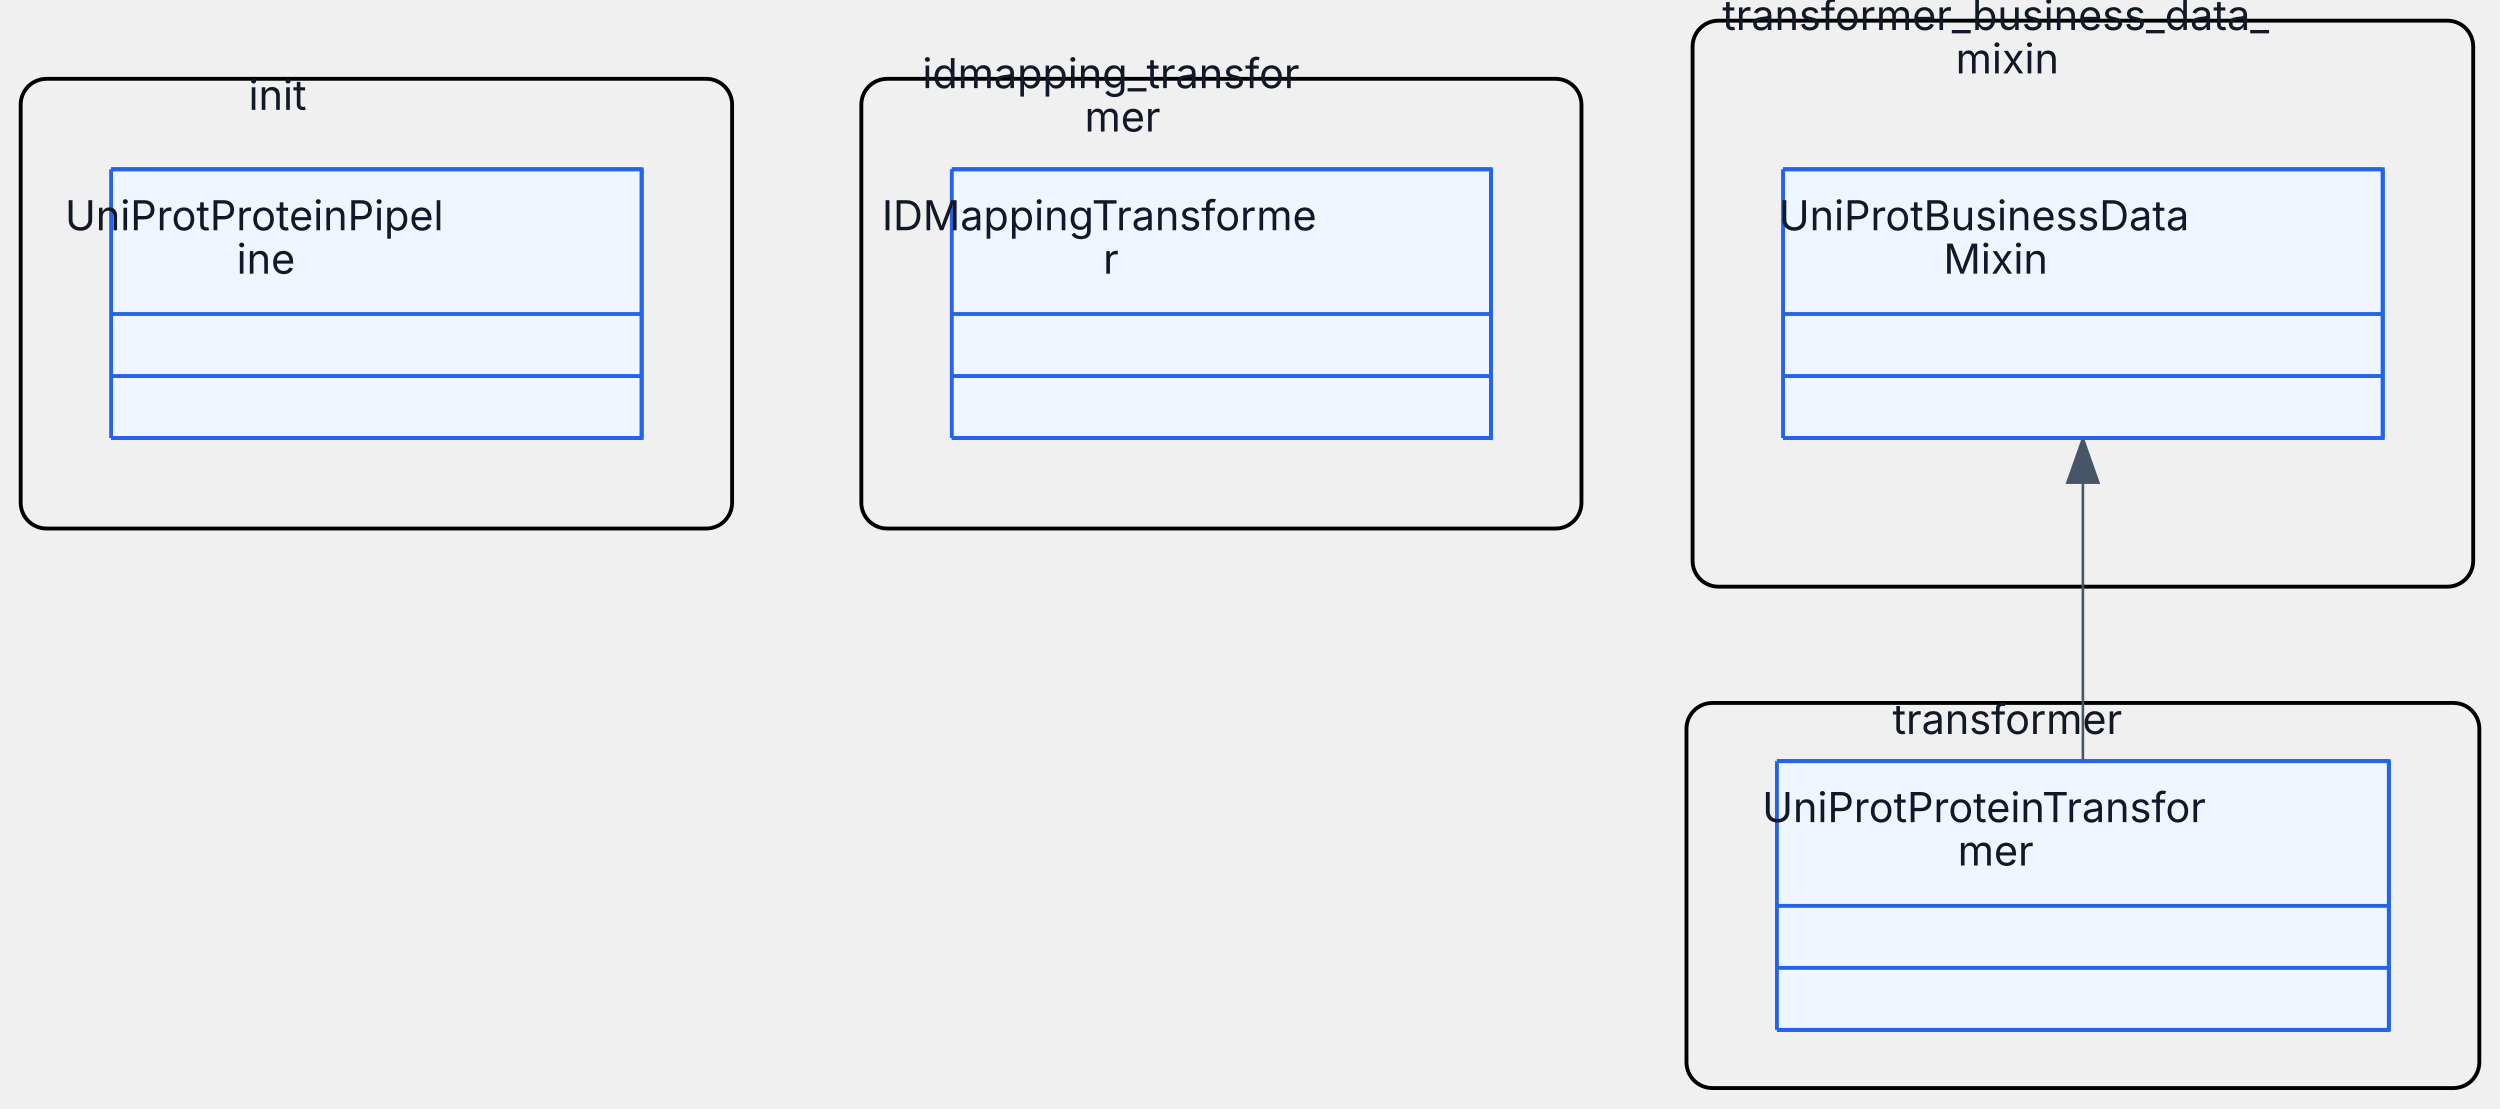
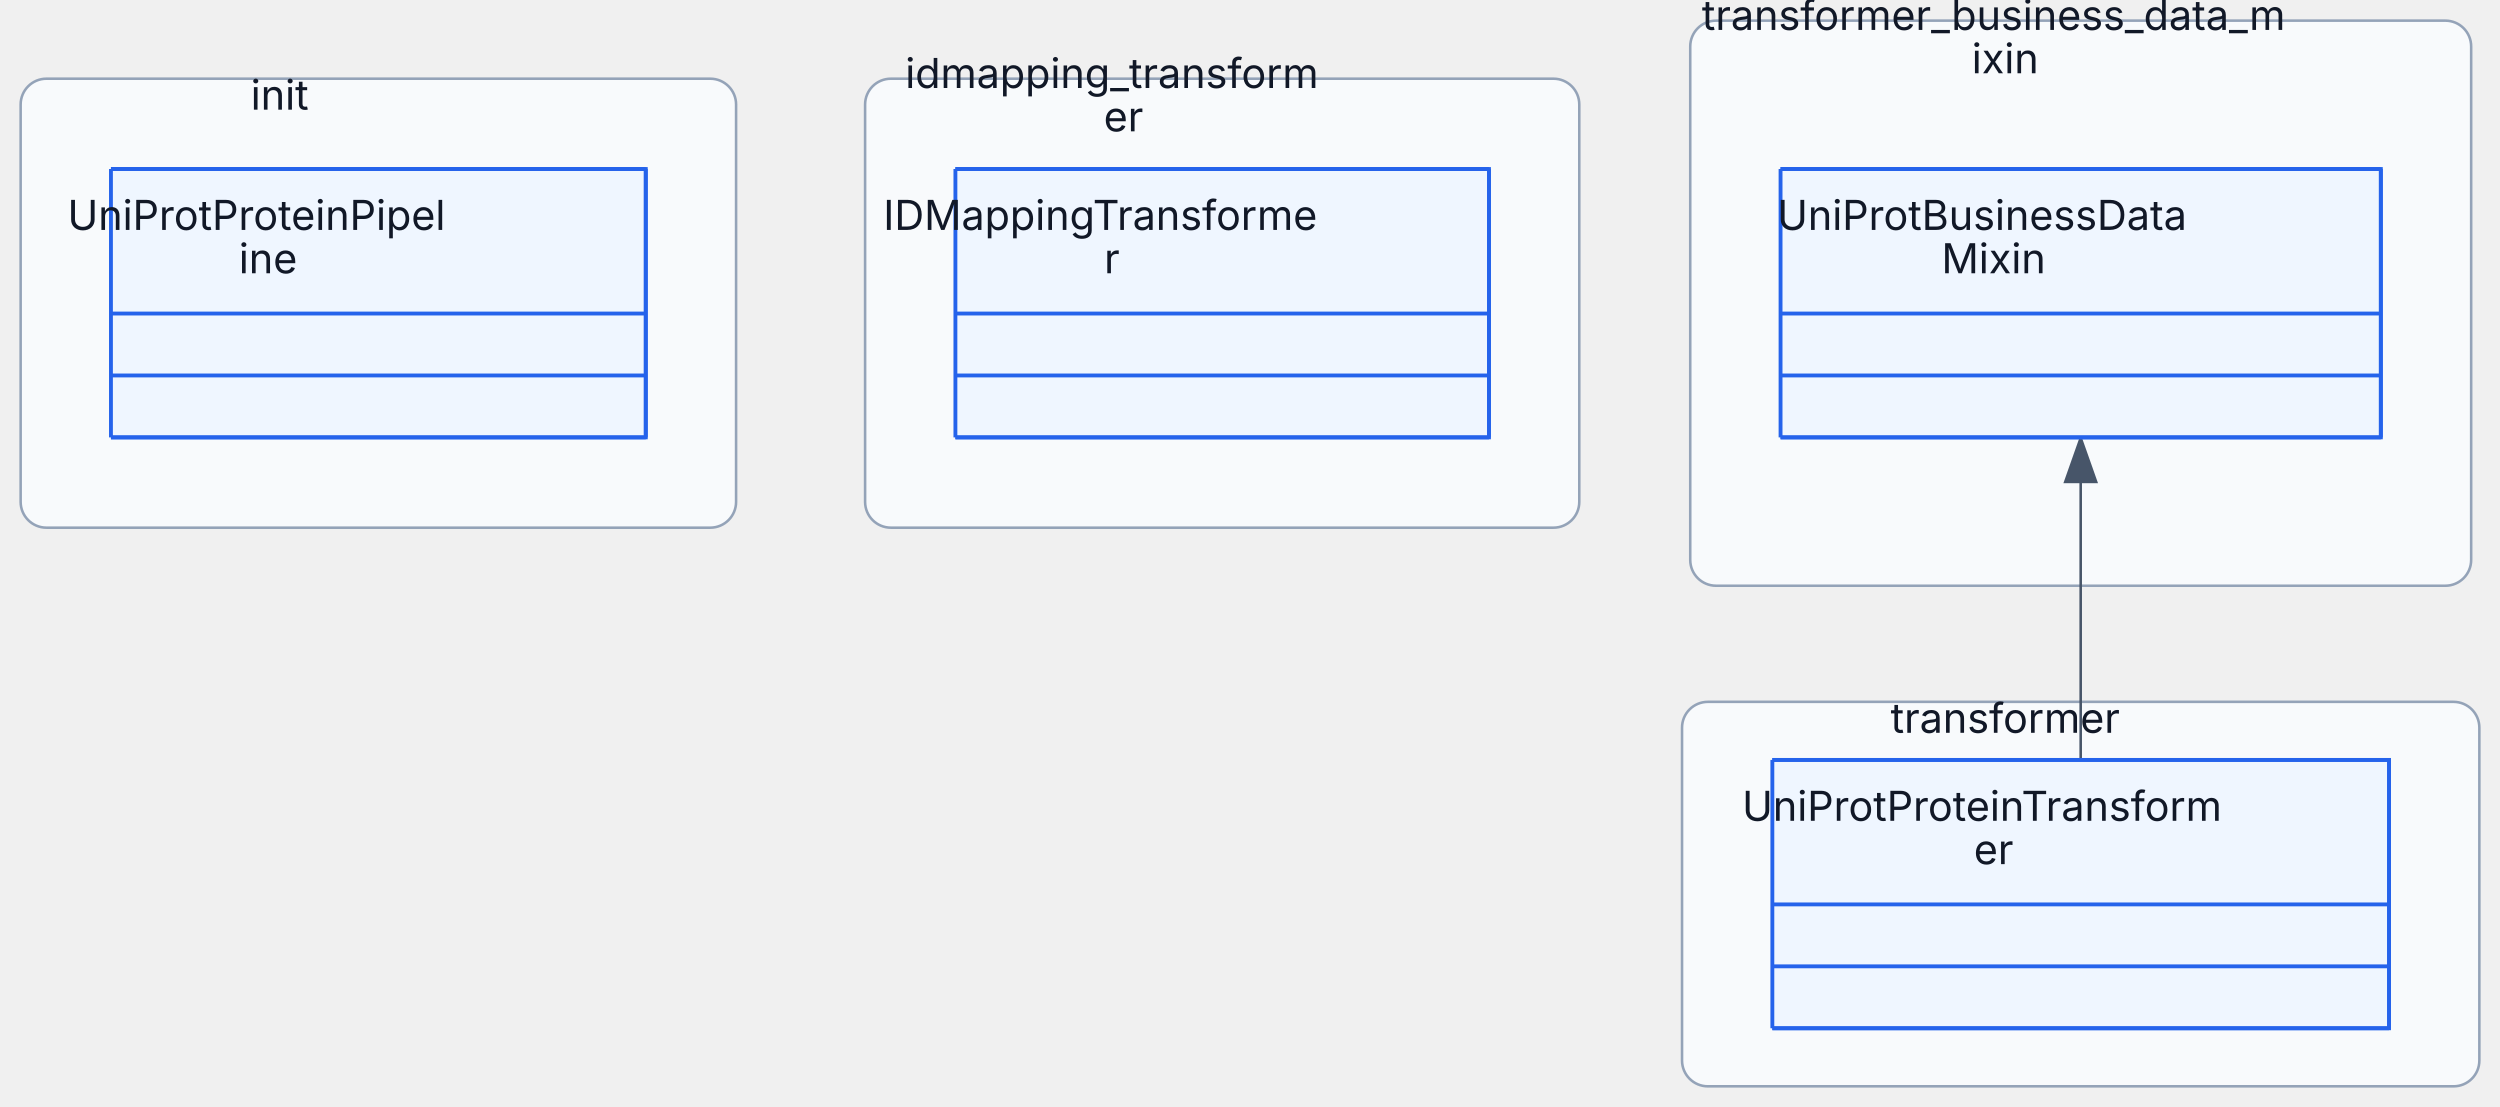
- <svg xmlns="http://www.w3.org/2000/svg" id="my-svg" width="100%" class="classDiagram" style="max-width: 967.336px; background-color: white;" viewBox="-8 0 967.336 429" role="graphics-document document" aria-roledescription="class">
-   <style>#my-svg{font-family:Inter,-apple-system,BlinkMacSystemFont,'Segoe UI',Roboto,Oxygen,Ubuntu,sans-serif;font-size:16px;fill:#212121;}@keyframes edge-animation-frame{from{stroke-dashoffset:0;}}@keyframes dash{to{stroke-dashoffset:0;}}#my-svg .edge-animation-slow{stroke-dasharray:9,5!important;stroke-dashoffset:900;animation:dash 50s linear infinite;stroke-linecap:round;}#my-svg .edge-animation-fast{stroke-dasharray:9,5!important;stroke-dashoffset:900;animation:dash 20s linear infinite;stroke-linecap:round;}#my-svg .error-icon{fill:#f0fdf4;}#my-svg .error-text{fill:#212121;stroke:#212121;}#my-svg .edge-thickness-normal{stroke-width:1px;}#my-svg .edge-thickness-thick{stroke-width:3.5px;}#my-svg .edge-pattern-solid{stroke-dasharray:0;}#my-svg .edge-thickness-invisible{stroke-width:0;fill:none;}#my-svg .edge-pattern-dashed{stroke-dasharray:3;}#my-svg .edge-pattern-dotted{stroke-dasharray:2;}#my-svg .marker{fill:#475569;stroke:#475569;}#my-svg .marker.cross{stroke:#475569;}#my-svg svg{font-family:Inter,-apple-system,BlinkMacSystemFont,'Segoe UI',Roboto,Oxygen,Ubuntu,sans-serif;font-size:16px;}#my-svg p{margin:0;}#my-svg g.classGroup text{fill:#2563eb;stroke:none;font-family:Inter,-apple-system,BlinkMacSystemFont,'Segoe UI',Roboto,Oxygen,Ubuntu,sans-serif;font-size:10px;}#my-svg g.classGroup text .title{font-weight:bolder;}#my-svg .nodeLabel,#my-svg .edgeLabel{color:#212121;}#my-svg .edgeLabel .label rect{fill:#eff6ff;}#my-svg .label text{fill:#212121;}#my-svg .labelBkg{background:#eff6ff;}#my-svg .edgeLabel .label span{background:#eff6ff;}#my-svg .classTitle{font-weight:bolder;}#my-svg .node rect,#my-svg .node circle,#my-svg .node ellipse,#my-svg .node polygon,#my-svg .node path{fill:#eff6ff;stroke:#2563eb;stroke-width:1px;}#my-svg .divider{stroke:#2563eb;stroke-width:1;}#my-svg g.clickable{cursor:pointer;}#my-svg g.classGroup rect{fill:#eff6ff;stroke:#2563eb;}#my-svg g.classGroup line{stroke:#2563eb;stroke-width:1;}#my-svg .classLabel .box{stroke:none;stroke-width:0;fill:#eff6ff;opacity:0.5;}#my-svg .classLabel .label{fill:#2563eb;font-size:10px;}#my-svg .relation{stroke:#475569;stroke-width:1;fill:none;}#my-svg .dashed-line{stroke-dasharray:3;}#my-svg .dotted-line{stroke-dasharray:1 2;}#my-svg #compositionStart,#my-svg .composition{fill:#475569!important;stroke:#475569!important;stroke-width:1;}#my-svg #compositionEnd,#my-svg .composition{fill:#475569!important;stroke:#475569!important;stroke-width:1;}#my-svg #dependencyStart,#my-svg .dependency{fill:#475569!important;stroke:#475569!important;stroke-width:1;}#my-svg #dependencyStart,#my-svg .dependency{fill:#475569!important;stroke:#475569!important;stroke-width:1;}#my-svg #extensionStart,#my-svg .extension{fill:transparent!important;stroke:#475569!important;stroke-width:1;}#my-svg #extensionEnd,#my-svg .extension{fill:transparent!important;stroke:#475569!important;stroke-width:1;}#my-svg #aggregationStart,#my-svg .aggregation{fill:transparent!important;stroke:#475569!important;stroke-width:1;}#my-svg #aggregationEnd,#my-svg .aggregation{fill:transparent!important;stroke:#475569!important;stroke-width:1;}#my-svg #lollipopStart,#my-svg .lollipop{fill:#eff6ff!important;stroke:#475569!important;stroke-width:1;}#my-svg #lollipopEnd,#my-svg .lollipop{fill:#eff6ff!important;stroke:#475569!important;stroke-width:1;}#my-svg .edgeTerminals{font-size:11px;line-height:initial;}#my-svg .classTitleText{text-anchor:middle;font-size:18px;fill:#212121;}#my-svg .label-icon{display:inline-block;height:1em;overflow:visible;vertical-align:-0.125em;}#my-svg .node .label-icon path{fill:currentColor;stroke:revert;stroke-width:revert;}#my-svg :root{--mermaid-font-family:"trebuchet ms",verdana,arial,sans-serif;}/* bioetl-inject */#my-svg .edgeLabel rect{opacity:1!important;fill:#ffffff!important}#my-svg .labelBkg{background-color:#ffffff!important;opacity:1!important}#my-svg .edgeLabel .labelBkg{background-color:#ffffff!important;opacity:1!important}#my-svg .edgeLabel{font-size:12px;line-height:1.1;padding:1px 3px}#my-svg .edgeLabel span{color:#111827!important;fill:#111827!important;opacity:1!important;line-height:1.1;margin:0;padding:0}#my-svg .edgeLabel p{color:#111827!important;fill:#111827!important;opacity:1!important;line-height:1.1;margin:0;padding:0}#my-svg text.fo-fallback{color:#111827!important;fill:#111827!important;opacity:1!important}</style>
+ <svg xmlns="http://www.w3.org/2000/svg" id="my-svg" width="100%" class="classDiagram" style="max-width: 968.867px; background-color: white;" viewBox="-8 0 968.867 429" role="graphics-document document" aria-roledescription="class">
+   <style>#my-svg{font-family:Inter,-apple-system,BlinkMacSystemFont,'Segoe UI',Roboto,Oxygen,Ubuntu,sans-serif;font-size:16px;fill:#212121;}@keyframes edge-animation-frame{from{stroke-dashoffset:0;}}@keyframes dash{to{stroke-dashoffset:0;}}#my-svg .edge-animation-slow{stroke-dasharray:9,5!important;stroke-dashoffset:900;animation:dash 50s linear infinite;stroke-linecap:round;}#my-svg .edge-animation-fast{stroke-dasharray:9,5!important;stroke-dashoffset:900;animation:dash 20s linear infinite;stroke-linecap:round;}#my-svg .error-icon{fill:#f0fdf4;}#my-svg .error-text{fill:#212121;stroke:#212121;}#my-svg .edge-thickness-normal{stroke-width:1px;}#my-svg .edge-thickness-thick{stroke-width:3.5px;}#my-svg .edge-pattern-solid{stroke-dasharray:0;}#my-svg .edge-thickness-invisible{stroke-width:0;fill:none;}#my-svg .edge-pattern-dashed{stroke-dasharray:3;}#my-svg .edge-pattern-dotted{stroke-dasharray:2;}#my-svg .marker{fill:#475569;stroke:#475569;}#my-svg .marker.cross{stroke:#475569;}#my-svg svg{font-family:Inter,-apple-system,BlinkMacSystemFont,'Segoe UI',Roboto,Oxygen,Ubuntu,sans-serif;font-size:16px;}#my-svg p{margin:0;}#my-svg g.classGroup text{fill:#2563eb;stroke:none;font-family:Inter,-apple-system,BlinkMacSystemFont,'Segoe UI',Roboto,Oxygen,Ubuntu,sans-serif;font-size:10px;}#my-svg g.classGroup text .title{font-weight:bolder;}#my-svg .cluster-label text{fill:#1e40af;}#my-svg .cluster-label span{color:#1e40af;}#my-svg .cluster-label span p{background-color:transparent;}#my-svg .cluster rect{fill:#f8fafc;stroke:#94a3b8;stroke-width:1px;}#my-svg .cluster text{fill:#1e40af;}#my-svg .cluster span{color:#1e40af;}#my-svg .nodeLabel,#my-svg .edgeLabel{color:#212121;}#my-svg .noteLabel .nodeLabel,#my-svg .noteLabel .edgeLabel{color:#212121;}#my-svg .edgeLabel .label rect{fill:#eff6ff;}#my-svg .label text{fill:#212121;}#my-svg .labelBkg{background:#eff6ff;}#my-svg .edgeLabel .label span{background:#eff6ff;}#my-svg .classTitle{font-weight:bolder;}#my-svg .node rect,#my-svg .node circle,#my-svg .node ellipse,#my-svg .node polygon,#my-svg .node path{fill:#eff6ff;stroke:#2563eb;stroke-width:1;}#my-svg .divider{stroke:#2563eb;stroke-width:1;}#my-svg g.clickable{cursor:pointer;}#my-svg g.classGroup rect{fill:#eff6ff;stroke:#2563eb;}#my-svg g.classGroup line{stroke:#2563eb;stroke-width:1;}#my-svg .classLabel .box{stroke:none;stroke-width:0;fill:#eff6ff;opacity:0.5;}#my-svg .classLabel .label{fill:#2563eb;font-size:10px;}#my-svg .relation{stroke:#475569;stroke-width:1;fill:none;}#my-svg .dashed-line{stroke-dasharray:3;}#my-svg .dotted-line{stroke-dasharray:1 2;}#my-svg [id$="-compositionStart"],#my-svg .composition{fill:#475569!important;stroke:#475569!important;stroke-width:1;}#my-svg [id$="-compositionEnd"],#my-svg .composition{fill:#475569!important;stroke:#475569!important;stroke-width:1;}#my-svg [id$="-dependencyStart"],#my-svg .dependency{fill:#475569!important;stroke:#475569!important;stroke-width:1;}#my-svg [id$="-dependencyEnd"],#my-svg .dependency{fill:#475569!important;stroke:#475569!important;stroke-width:1;}#my-svg [id$="-extensionStart"],#my-svg .extension{fill:transparent!important;stroke:#475569!important;stroke-width:1;}#my-svg [id$="-extensionEnd"],#my-svg .extension{fill:transparent!important;stroke:#475569!important;stroke-width:1;}#my-svg [id$="-aggregationStart"],#my-svg .aggregation{fill:transparent!important;stroke:#475569!important;stroke-width:1;}#my-svg [id$="-aggregationEnd"],#my-svg .aggregation{fill:transparent!important;stroke:#475569!important;stroke-width:1;}#my-svg [id$="-lollipopStart"],#my-svg .lollipop{fill:#eff6ff!important;stroke:#475569!important;stroke-width:1;}#my-svg [id$="-lollipopEnd"],#my-svg .lollipop{fill:#eff6ff!important;stroke:#475569!important;stroke-width:1;}#my-svg .edgeTerminals{font-size:11px;line-height:initial;}#my-svg .classTitleText{text-anchor:middle;font-size:18px;fill:#212121;}#my-svg .edgeLabel[data-look="neo"]{background-color:#ffffff;text-align:center;}#my-svg .edgeLabel[data-look="neo"] p{background-color:#ffffff;}#my-svg .edgeLabel[data-look="neo"] rect{opacity:0.5;background-color:#ffffff;fill:#ffffff;}#my-svg .label-icon{display:inline-block;height:1em;overflow:visible;vertical-align:-0.125em;}#my-svg .node .label-icon path{fill:currentColor;stroke:revert;stroke-width:revert;}#my-svg .node .neo-node{stroke:#2563eb;}#my-svg [data-look="neo"].node rect,#my-svg [data-look="neo"].cluster rect,#my-svg [data-look="neo"].node polygon{stroke:url(#my-svg-gradient);filter:drop-shadow( 1px 2px 2px rgba(185,185,185,1));}#my-svg [data-look="neo"].node path{stroke:url(#my-svg-gradient);stroke-width:1px;}#my-svg [data-look="neo"].node .outer-path{filter:drop-shadow( 1px 2px 2px rgba(185,185,185,1));}#my-svg [data-look="neo"].node .neo-line path{stroke:#2563eb;filter:none;}#my-svg [data-look="neo"].node circle{stroke:url(#my-svg-gradient);filter:drop-shadow( 1px 2px 2px rgba(185,185,185,1));}#my-svg [data-look="neo"].node circle .state-start{fill:#000000;}#my-svg [data-look="neo"].icon-shape .icon{fill:url(#my-svg-gradient);filter:drop-shadow( 1px 2px 2px rgba(185,185,185,1));}#my-svg [data-look="neo"].icon-shape .icon-neo path{stroke:url(#my-svg-gradient);filter:drop-shadow( 1px 2px 2px rgba(185,185,185,1));}#my-svg :root{--mermaid-font-family:"trebuchet ms",verdana,arial,sans-serif;}/* bioetl-inject */#my-svg .edgeLabel rect{opacity:1!important;fill:#ffffff!important}#my-svg .labelBkg{background-color:#ffffff!important;opacity:1!important}#my-svg .edgeLabel .labelBkg{background-color:#ffffff!important;opacity:1!important}#my-svg .edgeLabel{font-size:12px;line-height:1.1;padding:1px 3px}#my-svg .edgeLabel span{color:#111827!important;fill:#111827!important;opacity:1!important;line-height:1.1;margin:0;padding:0}#my-svg .edgeLabel p{color:#111827!important;fill:#111827!important;opacity:1!important;line-height:1.1;margin:0;padding:0}#my-svg text.fo-fallback{color:#111827!important;fill:#111827!important;opacity:1!important}</style>
  <g>
    <defs>
      <marker id="my-svg_class-aggregationStart" class="marker aggregation class" refX="18" refY="7" markerWidth="190" markerHeight="240" orient="auto">
        <path d="M 18,7 L9,13 L1,7 L9,1 Z" />
      </marker>
    </defs>
    <defs>
      <marker id="my-svg_class-aggregationEnd" class="marker aggregation class" refX="1" refY="7" markerWidth="20" markerHeight="28" orient="auto">
        <path d="M 18,7 L9,13 L1,7 L9,1 Z" />
      </marker>
    </defs>
    <defs>
-       <marker id="my-svg_class-extensionStart" class="marker extension class" refX="18" refY="7" markerWidth="190" markerHeight="240" orient="auto">
+       <marker id="my-svg_class-aggregationStart-margin" class="marker aggregation class" refX="15" refY="7" markerWidth="190" markerHeight="240" orient="auto" markerUnits="userSpaceOnUse">
+         <path d="M 18,7 L9,13 L1,7 L9,1 Z" style="stroke-width: 2;" />
+       </marker>
+     </defs>
+     <defs>
+       <marker id="my-svg_class-aggregationEnd-margin" class="marker aggregation class" refX="1" refY="7" markerWidth="20" markerHeight="28" orient="auto" markerUnits="userSpaceOnUse">
+         <path d="M 18,7 L9,13 L1,7 L9,1 Z" style="stroke-width: 2;" />
+       </marker>
+     </defs>
+     <defs>
+       <marker id="my-svg_class-extensionStart" class="marker extension class" refX="18" refY="7" markerWidth="190" markerHeight="240" orient="auto" markerUnits="userSpaceOnUse">
        <path d="M 1,7 L18,13 V 1 Z" />
      </marker>
    </defs>
    <defs>
      <marker id="my-svg_class-extensionEnd" class="marker extension class" refX="1" refY="7" markerWidth="20" markerHeight="28" orient="auto">
        <path d="M 1,1 V 13 L18,7 Z" />
      </marker>
    </defs>
+     <marker id="my-svg_class-extensionStart-margin" class="marker extension class" refX="18" refY="7" markerWidth="20" markerHeight="28" orient="auto" markerUnits="userSpaceOnUse" viewBox="0 0 20 14">
+       <polygon points="10,7 18,13 18,1" style="stroke-width: 2; stroke-dasharray: 0;" />
+     </marker>
+     <defs>
+       <marker id="my-svg_class-extensionEnd-margin" class="marker extension class" refX="9" refY="7" markerWidth="20" markerHeight="28" orient="auto" markerUnits="userSpaceOnUse" viewBox="0 0 20 14">
+         <polygon points="10,1 10,13 18,7" style="stroke-width: 2; stroke-dasharray: 0;" />
+       </marker>
+     </defs>
    <defs>
      <marker id="my-svg_class-compositionStart" class="marker composition class" refX="18" refY="7" markerWidth="190" markerHeight="240" orient="auto">
        <path d="M 18,7 L9,13 L1,7 L9,1 Z" />
      </marker>
    </defs>
    <defs>
      <marker id="my-svg_class-compositionEnd" class="marker composition class" refX="1" refY="7" markerWidth="20" markerHeight="28" orient="auto">
        <path d="M 18,7 L9,13 L1,7 L9,1 Z" />
      </marker>
    </defs>
    <defs>
+       <marker id="my-svg_class-compositionStart-margin" class="marker composition class" refX="15" refY="7" markerWidth="190" markerHeight="240" orient="auto" markerUnits="userSpaceOnUse">
+         <path viewBox="0 0 15 15" d="M 18,7 L9,13 L1,7 L9,1 Z" style="stroke-width: 0;" />
+       </marker>
+     </defs>
+     <defs>
+       <marker id="my-svg_class-compositionEnd-margin" class="marker composition class" refX="3.5" refY="7" markerWidth="20" markerHeight="28" orient="auto" markerUnits="userSpaceOnUse">
+         <path d="M 18,7 L9,13 L1,7 L9,1 Z" style="stroke-width: 0;" />
+       </marker>
+     </defs>
+     <defs>
      <marker id="my-svg_class-dependencyStart" class="marker dependency class" refX="6" refY="7" markerWidth="190" markerHeight="240" orient="auto">
        <path d="M 5,7 L9,13 L1,7 L9,1 Z" />
      </marker>
    </defs>
    <defs>
      <marker id="my-svg_class-dependencyEnd" class="marker dependency class" refX="13" refY="7" markerWidth="20" markerHeight="28" orient="auto">
        <path d="M 18,7 L9,13 L14,7 L9,1 Z" />
      </marker>
    </defs>
    <defs>
+       <marker id="my-svg_class-dependencyStart-margin" class="marker dependency class" refX="4" refY="7" markerWidth="190" markerHeight="240" orient="auto" markerUnits="userSpaceOnUse">
+         <path d="M 5,7 L9,13 L1,7 L9,1 Z" style="stroke-width: 0;" />
+       </marker>
+     </defs>
+     <defs>
+       <marker id="my-svg_class-dependencyEnd-margin" class="marker dependency class" refX="16" refY="7" markerWidth="20" markerHeight="28" orient="auto" markerUnits="userSpaceOnUse">
+         <path d="M 18,7 L9,13 L14,7 L9,1 Z" style="stroke-width: 0;" />
+       </marker>
+     </defs>
+     <defs>
      <marker id="my-svg_class-lollipopStart" class="marker lollipop class" refX="13" refY="7" markerWidth="190" markerHeight="240" orient="auto">
-         <circle stroke="black" fill="transparent" cx="7" cy="7" r="6" />
+         <circle fill="transparent" cx="7" cy="7" r="6" />
      </marker>
    </defs>
    <defs>
      <marker id="my-svg_class-lollipopEnd" class="marker lollipop class" refX="1" refY="7" markerWidth="190" markerHeight="240" orient="auto">
-         <circle stroke="black" fill="transparent" cx="7" cy="7" r="6" />
+         <circle fill="transparent" cx="7" cy="7" r="6" />
+       </marker>
+     </defs>
+     <defs>
+       <marker id="my-svg_class-lollipopStart-margin" class="marker lollipop class" refX="13" refY="7" markerWidth="190" markerHeight="240" orient="auto" markerUnits="userSpaceOnUse">
+         <circle fill="transparent" cx="7" cy="7" r="6" stroke-width="2" />
+       </marker>
+     </defs>
+     <defs>
+       <marker id="my-svg_class-lollipopEnd-margin" class="marker lollipop class" refX="1" refY="7" markerWidth="190" markerHeight="240" orient="auto" markerUnits="userSpaceOnUse">
+         <circle fill="transparent" cx="7" cy="7" r="6" stroke-width="2" />
      </marker>
    </defs>
    <g class="root">
      <g class="clusters">
-         <g class="cluster undefined" id="transformer" data-look="classic">
-           <rect style="fill:none !important;stroke:black !important" x="644.555" y="272" width="306.781" height="149" />
-           <g class="cluster-label" transform="translate(756.6328, 272)">
-             <text x="41.312" y="12" text-anchor="middle" xml:space="preserve" class="fo-fallback">
-               <tspan x="41.312">transformer</tspan>
+         <g class="cluster undefined" id="my-svg-transformer" data-look="classic">
+           <rect style="" x="643.867" y="272" width="309" height="149" />
+           <g class="cluster-label" transform="translate(754.9375, 272)">
+             <text x="43.43" y="12" text-anchor="middle" xml:space="preserve" class="fo-fallback">
+               <tspan x="43.43">transformer</tspan>
            </text>
          </g>
        </g>
-         <g class="cluster undefined" id="transformer_business_data_mixin" data-look="classic">
-           <rect style="fill:none !important;stroke:black !important" x="646.922" y="8" width="302.047" height="219" />
-           <g class="cluster-label" transform="translate(682.0781, 8)">
-             <text x="115.867" y="3.6" text-anchor="middle" xml:space="preserve" class="fo-fallback">
-               <tspan x="115.867">transformer_business_data_</tspan>
-               <tspan x="115.867" dy="16.8">mixin</tspan>
+         <g class="cluster undefined" id="my-svg-transformer_business_data_mixin" data-look="classic">
+           <rect style="" x="647.047" y="8" width="302.641" height="219" />
+           <g class="cluster-label" transform="translate(677.1328, 8)">
+             <text x="121.234" y="3.6" text-anchor="middle" xml:space="preserve" class="fo-fallback">
+               <tspan x="121.234">transformer_business_data_m</tspan>
+               <tspan x="121.234" dy="16.8">ixin</tspan>
            </text>
          </g>
        </g>
      </g>
      <g class="edgePaths">
-         <path d="M797.945,186.75L797.945,193.458C797.945,200.167,797.945,213.583,797.945,224.042C797.945,234.5,797.945,242,797.945,249.5C797.945,257,797.945,264.5,797.945,272C797.945,279.5,797.945,287,797.945,290.75L797.945,294.5" id="id_UniProtBusinessDataMixin_UniProtProteinTransformer_1" class="edge-thickness-normal edge-pattern-solid relation" style=";;;" data-edge="true" data-et="edge" data-id="id_UniProtBusinessDataMixin_UniProtProteinTransformer_1" data-points="W3sieCI6Nzk3Ljk0NTMxMjUsInkiOjE2OS41fSx7IngiOjc5Ny45NDUzMTI1LCJ5IjoyMjd9LHsieCI6Nzk3Ljk0NTMxMjUsInkiOjI0OS41fSx7IngiOjc5Ny45NDUzMTI1LCJ5IjoyNzJ9LHsieCI6Nzk3Ljk0NTMxMjUsInkiOjI5NC41fV0=" marker-start="url(#my-svg_class-extensionStart)" />
+         <path d="M798.367,186.75L798.367,186.75L798.367,227L798.367,227L798.367,249.5L798.367,249.5L798.367,272L798.367,272L798.367,294.5L798.367,294.5" id="my-svg-id_UniProtBusinessDataMixin_UniProtProteinTransformer_1" class="edge-thickness-normal edge-pattern-solid relation" style=";;;" data-edge="true" data-et="edge" data-id="id_UniProtBusinessDataMixin_UniProtProteinTransformer_1" data-points="W3sieCI6Nzk4LjM2NzE4NzUsInkiOjE2OS41fSx7IngiOjc5OC4zNjcxODc1LCJ5IjoyMjd9LHsieCI6Nzk4LjM2NzE4NzUsInkiOjI0OS41fSx7IngiOjc5OC4zNjcxODc1LCJ5IjoyNzJ9LHsieCI6Nzk4LjM2NzE4NzUsInkiOjI5NC41fV0=" data-look="classic" marker-start="url(#my-svg_class-extensionStart)" />
      </g>
      <g class="edgeLabels" />
      <g class="nodes">
        <g class="root" transform="translate(-8, 22.5)">
          <g class="clusters">
-             <g class="cluster undefined" id="init" data-look="classic">
-               <rect style="fill:none !important;stroke:black !important" x="8" y="8" width="275.281" height="174" />
-               <g class="cluster-label" transform="translate(134.5234, 8)">
-                 <text x="11.117" y="12" text-anchor="middle" xml:space="preserve" class="fo-fallback">
-                   <tspan x="11.117">init</tspan>
+             <g class="cluster undefined" id="my-svg-init" data-look="classic">
+               <rect style="" x="8" y="8" width="277.266" height="174" />
+               <g class="cluster-label" transform="translate(135.0312, 8)">
+                 <text x="11.602" y="12" text-anchor="middle" xml:space="preserve" class="fo-fallback">
+                   <tspan x="11.602">init</tspan>
                </text>
              </g>
            </g>
          </g>
          <g class="edgePaths" />
          <g class="edgeLabels" />
          <g class="nodes">
-             <g class="node default" id="classId-UniProtProteinPipeline-0" transform="translate(145.6406, 95)">
-               <g class="basic label-container">
-                 <path d="M-102.641 -52 L102.641 -52 L102.641 52 L-102.641 52" stroke="none" stroke-width="0" fill="#eff6ff" style="" />
-                 <path d="M-102.641 -52 C-44.212 -52, 14.217 -52, 102.641 -52 M-102.641 -52 C-52.999 -52, -3.358 -52, 102.641 -52 M102.641 -52 C102.641 -20.59, 102.641 10.819, 102.641 52 M102.641 -52 C102.641 -12.044, 102.641 27.912, 102.641 52 M102.641 52 C54.256 52, 5.871 52, -102.641 52 M102.641 52 C35.254 52, -32.133 52, -102.641 52 M-102.641 52 C-102.641 11.158, -102.641 -29.684, -102.641 -52 M-102.641 52 C-102.641 22.889, -102.641 -6.223, -102.641 -52" stroke="#2563eb" stroke-width="1.3" fill="none" stroke-dasharray="0 0" style="" />
+             <g class="node default" id="my-svg-classId-UniProtProteinPipeline-0" data-look="classic" transform="translate(146.6328, 95)">
+               <g class="basic label-container outer-path">
+                 <path d="M-103.633 -52 L103.633 -52 L103.633 52 L-103.633 52" stroke="none" stroke-width="0" fill="#eff6ff" style="" />
+                 <path d="M-103.633 -52 C-26.289 -52, 51.055 -52, 103.633 -52 M-103.633 -52 C-22.296 -52, 59.04 -52, 103.633 -52 M103.633 -52 C103.633 -16.287, 103.633 19.427, 103.633 52 M103.633 -52 C103.633 -29.102, 103.633 -6.205, 103.633 52 M103.633 52 C32.631 52, -38.371 52, -103.633 52 M103.633 52 C23.786 52, -56.062 52, -103.633 52 M-103.633 52 C-103.633 16.901, -103.633 -18.198, -103.633 -52 M-103.633 52 C-103.633 22.159, -103.633 -7.681, -103.633 -52" stroke="#2563eb" stroke-width="1.3" fill="none" stroke-dasharray="0 0" style="" />
              </g>
              <g class="annotation-group text" transform="translate(0, -20)" />
-               <g class="label-group text" transform="translate(-86.64062, -20)">
+               <g class="label-group text" transform="translate(-87.63281, -20)">
                <g class="label" style="font-weight: bolder" transform="translate(0,-12)">
-                   <text x="86.641" y="3.6" text-anchor="middle" xml:space="preserve" class="fo-fallback">
-                     <tspan x="86.641">UniProtProteinPipel</tspan>
-                     <tspan x="86.641" dy="16.8">ine</tspan>
+                   <text x="87.633" y="3.6" text-anchor="middle" xml:space="preserve" class="fo-fallback">
+                     <tspan x="87.633">UniProtProteinPipel</tspan>
+                     <tspan x="87.633" dy="16.8">ine</tspan>
                  </text>
                </g>
              </g>
-               <g class="members-group text" transform="translate(-86.64062, 36)" />
-               <g class="methods-group text" transform="translate(-86.64062, 76)" />
+               <g class="members-group text" transform="translate(-87.63281, 36)" />
+               <g class="methods-group text" transform="translate(-87.63281, 76)" />
              <g class="divider" style="">
-                 <path d="M-102.641 4 C-44.652 4, 13.336 4, 102.641 4 M-102.641 4 C-55.198 4, -7.754 4, 102.641 4" stroke="#2563eb" stroke-width="1.3" fill="none" stroke-dasharray="0 0" style="" />
+                 <path d="M-103.633 4 C-48.141 4, 7.351 4.001, 103.633 4.001 M-103.633 4 C-27.871 4, 47.891 4.001, 103.633 4.001" stroke="#2563eb" stroke-width="1.3" fill="none" stroke-dasharray="0 0" style="" />
              </g>
              <g class="divider" style="">
-                 <path d="M-102.641 28 C-25.616 28, 51.408 28, 102.641 28 M-102.641 28 C-51.374 28, -0.106 28, 102.641 28" stroke="#2563eb" stroke-width="1.3" fill="none" stroke-dasharray="0 0" style="" />
+                 <path d="M-103.633 28 C-56.558 28, -9.483 28, 103.633 28.001 M-103.633 28 C-27.614 28, 48.405 28.001, 103.633 28.001" stroke="#2563eb" stroke-width="1.3" fill="none" stroke-dasharray="0 0" style="" />
              </g>
            </g>
          </g>
        </g>
-         <g class="root" transform="translate(317.2812, 22.5)">
+         <g class="root" transform="translate(319.2656, 22.5)">
          <g class="clusters">
-             <g class="cluster undefined" id="idmapping_transformer" data-look="classic">
-               <rect style="fill:none !important;stroke:black !important" x="8" y="8" width="278.641" height="174" />
-               <g class="cluster-label" transform="translate(64.49219, 8)">
-                 <text x="82.828" y="3.6" text-anchor="middle" xml:space="preserve" class="fo-fallback">
-                   <tspan x="82.828">idmapping_transfor</tspan>
-                   <tspan x="82.828" dy="16.8">mer</tspan>
+             <g class="cluster undefined" id="my-svg-idmapping_transformer" data-look="classic">
+               <rect style="" x="8" y="8" width="276.781" height="174" />
+               <g class="cluster-label" transform="translate(60.92188, 8)">
+                 <text x="85.469" y="3.6" text-anchor="middle" xml:space="preserve" class="fo-fallback">
+                   <tspan x="85.469">idmapping_transform</tspan>
+                   <tspan x="85.469" dy="16.8">er</tspan>
                </text>
              </g>
            </g>
          </g>
          <g class="edgePaths" />
          <g class="edgeLabels" />
          <g class="nodes">
-             <g class="node default" id="classId-IDMappingTransformer-1" transform="translate(147.3203, 95)">
-               <g class="basic label-container">
-                 <path d="M-104.32 -52 L104.32 -52 L104.32 52 L-104.32 52" stroke="none" stroke-width="0" fill="#eff6ff" style="" />
-                 <path d="M-104.32 -52 C-46.531 -52, 11.257 -52, 104.32 -52 M-104.32 -52 C-34.556 -52, 35.209 -52, 104.32 -52 M104.32 -52 C104.32 -16.743, 104.32 18.514, 104.32 52 M104.32 -52 C104.32 -16.11, 104.32 19.78, 104.32 52 M104.32 52 C29.935 52, -44.451 52, -104.32 52 M104.32 52 C49.108 52, -6.105 52, -104.32 52 M-104.32 52 C-104.32 11.049, -104.32 -29.902, -104.32 -52 M-104.32 52 C-104.32 29.217, -104.32 6.433, -104.32 -52" stroke="#2563eb" stroke-width="1.3" fill="none" stroke-dasharray="0 0" style="" />
+             <g class="node default" id="my-svg-classId-IDMappingTransformer-1" data-look="classic" transform="translate(146.3906, 95)">
+               <g class="basic label-container outer-path">
+                 <path d="M-103.391 -52 L103.391 -52 L103.391 52 L-103.391 52" stroke="none" stroke-width="0" fill="#eff6ff" style="" />
+                 <path d="M-103.391 -52 C-54.666 -52, -5.941 -52, 103.391 -52 M-103.391 -52 C-22.27 -52, 58.851 -52, 103.391 -52 M103.391 -52 C103.391 -22.71, 103.391 6.58, 103.391 52 M103.391 -52 C103.391 -13.526, 103.391 24.949, 103.391 52 M103.391 52 C49.177 52, -5.036 52, -103.391 52 M103.391 52 C35.951 52, -31.489 52, -103.391 52 M-103.391 52 C-103.391 29.605, -103.391 7.21, -103.391 -52 M-103.391 52 C-103.391 15.177, -103.391 -21.647, -103.391 -52" stroke="#2563eb" stroke-width="1.3" fill="none" stroke-dasharray="0 0" style="" />
              </g>
              <g class="annotation-group text" transform="translate(0, -20)" />
-               <g class="label-group text" transform="translate(-88.32031, -20)">
+               <g class="label-group text" transform="translate(-87.39062, -20)">
                <g class="label" style="font-weight: bolder" transform="translate(0,-12)">
-                   <text x="88.32" y="3.6" text-anchor="middle" xml:space="preserve" class="fo-fallback">
-                     <tspan x="88.32">IDMappingTransforme</tspan>
-                     <tspan x="88.32" dy="16.8">r</tspan>
+                   <text x="87.391" y="3.6" text-anchor="middle" xml:space="preserve" class="fo-fallback">
+                     <tspan x="87.391">IDMappingTransforme</tspan>
+                     <tspan x="87.391" dy="16.8">r</tspan>
                  </text>
                </g>
              </g>
-               <g class="members-group text" transform="translate(-88.32031, 36)" />
-               <g class="methods-group text" transform="translate(-88.32031, 76)" />
+               <g class="members-group text" transform="translate(-87.39062, 36)" />
+               <g class="methods-group text" transform="translate(-87.39062, 76)" />
              <g class="divider" style="">
-                 <path d="M-104.32 4 C-39.226 4, 25.868 4, 104.32 4 M-104.32 4 C-40.518 4, 23.285 4, 104.32 4" stroke="#2563eb" stroke-width="1.3" fill="none" stroke-dasharray="0 0" style="" />
+                 <path d="M-103.391 4 C-57.162 4, -10.933 4, 103.391 4.001 M-103.391 4 C-43.39 4, 16.611 4.001, 103.391 4.001" stroke="#2563eb" stroke-width="1.3" fill="none" stroke-dasharray="0 0" style="" />
              </g>
              <g class="divider" style="">
-                 <path d="M-104.32 28 C-31.86 28, 40.6 28, 104.32 28 M-104.32 28 C-60.77 28, -17.22 28, 104.32 28" stroke="#2563eb" stroke-width="1.3" fill="none" stroke-dasharray="0 0" style="" />
+                 <path d="M-103.391 28 C-25.518 28, 52.355 28.001, 103.391 28.001 M-103.391 28 C-29.344 28, 44.703 28.001, 103.391 28.001" stroke="#2563eb" stroke-width="1.3" fill="none" stroke-dasharray="0 0" style="" />
              </g>
            </g>
          </g>
        </g>
-         <g class="node default" id="classId-UniProtProteinTransformer-2" transform="translate(797.9453, 346.5)">
-           <g class="basic label-container">
-             <path d="M-118.391 -52 L118.391 -52 L118.391 52 L-118.391 52" stroke="none" stroke-width="0" fill="#eff6ff" style="" />
-             <path d="M-118.391 -52 C-48.023 -52, 22.345 -52, 118.391 -52 M-118.391 -52 C-28.953 -52, 60.485 -52, 118.391 -52 M118.391 -52 C118.391 -10.549, 118.391 30.902, 118.391 52 M118.391 -52 C118.391 -20.474, 118.391 11.052, 118.391 52 M118.391 52 C43.989 52, -30.414 52, -118.391 52 M118.391 52 C38.44 52, -41.511 52, -118.391 52 M-118.391 52 C-118.391 17.159, -118.391 -17.683, -118.391 -52 M-118.391 52 C-118.391 10.712, -118.391 -30.577, -118.391 -52" stroke="#2563eb" stroke-width="1.3" fill="none" stroke-dasharray="0 0" style="" />
+         <g class="node default" id="my-svg-classId-UniProtProteinTransformer-2" data-look="classic" transform="translate(798.3672, 346.5)">
+           <g class="basic label-container outer-path">
+             <path d="M-119.5 -52 L119.5 -52 L119.5 52 L-119.5 52" stroke="none" stroke-width="0" fill="#eff6ff" style="" />
+             <path d="M-119.5 -52 C-56.207 -52, 7.086 -52, 119.5 -52 M-119.5 -52 C-37.956 -52, 43.588 -52, 119.5 -52 M119.5 -52 C119.5 -20.901, 119.5 10.198, 119.5 52 M119.5 -52 C119.5 -19.035, 119.5 13.929, 119.5 52 M119.5 52 C60.299 52, 1.097 52, -119.5 52 M119.5 52 C40.9 52, -37.701 52, -119.5 52 M-119.5 52 C-119.5 13.688, -119.5 -24.623, -119.5 -52 M-119.5 52 C-119.5 18.621, -119.5 -14.758, -119.5 -52" stroke="#2563eb" stroke-width="1.3" fill="none" stroke-dasharray="0 0" style="" />
          </g>
          <g class="annotation-group text" transform="translate(0, -20)" />
-           <g class="label-group text" transform="translate(-102.3906, -20)">
+           <g class="label-group text" transform="translate(-103.5, -20)">
            <g class="label" style="font-weight: bolder" transform="translate(0,-12)">
-               <text x="102.391" y="3.6" text-anchor="middle" xml:space="preserve" class="fo-fallback">
-                 <tspan x="102.391">UniProtProteinTransfor</tspan>
-                 <tspan x="102.391" dy="16.8">mer</tspan>
+               <text x="103.5" y="3.6" text-anchor="middle" xml:space="preserve" class="fo-fallback">
+                 <tspan x="103.5">UniProtProteinTransform</tspan>
+                 <tspan x="103.5" dy="16.8">er</tspan>
              </text>
            </g>
          </g>
-           <g class="members-group text" transform="translate(-102.3906, 36)" />
-           <g class="methods-group text" transform="translate(-102.3906, 76)" />
+           <g class="members-group text" transform="translate(-103.5, 36)" />
+           <g class="methods-group text" transform="translate(-103.5, 76)" />
          <g class="divider" style="">
-             <path d="M-118.391 4 C-26.211 4, 65.969 4, 118.391 4 M-118.391 4 C-31.87 4, 54.65 4, 118.391 4" stroke="#2563eb" stroke-width="1.3" fill="none" stroke-dasharray="0 0" style="" />
+             <path d="M-119.5 4 C-52.721 4, 14.059 4.001, 119.5 4.001 M-119.5 4 C-45.054 4, 29.392 4.001, 119.5 4.001" stroke="#2563eb" stroke-width="1.3" fill="none" stroke-dasharray="0 0" style="" />
          </g>
          <g class="divider" style="">
-             <path d="M-118.391 28 C-37.092 28, 44.206 28, 118.391 28 M-118.391 28 C-45.251 28, 27.889 28, 118.391 28" stroke="#2563eb" stroke-width="1.3" fill="none" stroke-dasharray="0 0" style="" />
+             <path d="M-119.5 28 C-49.947 28, 19.605 28.001, 119.5 28.001 M-119.5 28 C-30.682 28, 58.136 28.001, 119.5 28.001" stroke="#2563eb" stroke-width="1.3" fill="none" stroke-dasharray="0 0" style="" />
          </g>
        </g>
-         <g class="node default" id="classId-UniProtBusinessDataMixin-3" transform="translate(797.9453, 117.5)">
-           <g class="basic label-container">
-             <path d="M-116.023 -52 L116.023 -52 L116.023 52 L-116.023 52" stroke="none" stroke-width="0" fill="#eff6ff" style="" />
-             <path d="M-116.023 -52 C-56.18 -52, 3.663 -52, 116.023 -52 M-116.023 -52 C-59.057 -52, -2.09 -52, 116.023 -52 M116.023 -52 C116.023 -24.015, 116.023 3.97, 116.023 52 M116.023 -52 C116.023 -29.179, 116.023 -6.358, 116.023 52 M116.023 52 C42.097 52, -31.829 52, -116.023 52 M116.023 52 C57.762 52, -0.5 52, -116.023 52 M-116.023 52 C-116.023 11.581, -116.023 -28.837, -116.023 -52 M-116.023 52 C-116.023 14.753, -116.023 -22.494, -116.023 -52" stroke="#2563eb" stroke-width="1.3" fill="none" stroke-dasharray="0 0" style="" />
+         <g class="node default" id="my-svg-classId-UniProtBusinessDataMixin-3" data-look="classic" transform="translate(798.3672, 117.5)">
+           <g class="basic label-container outer-path">
+             <path d="M-116.32 -52 L116.32 -52 L116.32 52 L-116.32 52" stroke="none" stroke-width="0" fill="#eff6ff" style="" />
+             <path d="M-116.32 -52 C-24.037 -52, 68.247 -52, 116.32 -52 M-116.32 -52 C-38.534 -52, 39.252 -52, 116.32 -52 M116.32 -52 C116.32 -22.515, 116.32 6.97, 116.32 52 M116.32 -52 C116.32 -12.658, 116.32 26.685, 116.32 52 M116.32 52 C46.959 52, -22.402 52, -116.32 52 M116.32 52 C27.517 52, -61.287 52, -116.32 52 M-116.32 52 C-116.32 29.147, -116.32 6.295, -116.32 -52 M-116.32 52 C-116.32 11.643, -116.32 -28.714, -116.32 -52" stroke="#2563eb" stroke-width="1.3" fill="none" stroke-dasharray="0 0" style="" />
          </g>
          <g class="annotation-group text" transform="translate(0, -20)" />
-           <g class="label-group text" transform="translate(-100.0234, -20)">
+           <g class="label-group text" transform="translate(-100.3203, -20)">
            <g class="label" style="font-weight: bolder" transform="translate(0,-12)">
-               <text x="100.023" y="3.6" text-anchor="middle" xml:space="preserve" class="fo-fallback">
-                 <tspan x="100.023">UniProtBusinessData</tspan>
-                 <tspan x="100.023" dy="16.8">Mixin</tspan>
+               <text x="100.32" y="3.6" text-anchor="middle" xml:space="preserve" class="fo-fallback">
+                 <tspan x="100.32">UniProtBusinessData</tspan>
+                 <tspan x="100.32" dy="16.8">Mixin</tspan>
              </text>
            </g>
          </g>
-           <g class="members-group text" transform="translate(-100.0234, 36)" />
-           <g class="methods-group text" transform="translate(-100.0234, 76)" />
+           <g class="members-group text" transform="translate(-100.3203, 36)" />
+           <g class="methods-group text" transform="translate(-100.3203, 76)" />
          <g class="divider" style="">
-             <path d="M-116.023 4 C-42.395 4, 31.233 4, 116.023 4 M-116.023 4 C-34.679 4, 46.666 4, 116.023 4" stroke="#2563eb" stroke-width="1.3" fill="none" stroke-dasharray="0 0" style="" />
+             <path d="M-116.32 4 C-49.232 4, 17.857 4.001, 116.32 4.001 M-116.32 4 C-42.224 4, 31.872 4.001, 116.32 4.001" stroke="#2563eb" stroke-width="1.3" fill="none" stroke-dasharray="0 0" style="" />
          </g>
          <g class="divider" style="">
-             <path d="M-116.023 28 C-25.226 28, 65.572 28, 116.023 28 M-116.023 28 C-28.466 28, 59.092 28, 116.023 28" stroke="#2563eb" stroke-width="1.3" fill="none" stroke-dasharray="0 0" style="" />
+             <path d="M-116.32 28 C-28.819 28, 58.682 28.001, 116.32 28.001 M-116.32 28 C-39.826 28, 36.667 28.001, 116.32 28.001" stroke="#2563eb" stroke-width="1.3" fill="none" stroke-dasharray="0 0" style="" />
          </g>
        </g>
      </g>
    </g>
  </g>
+   <defs>
+     <filter id="my-svg-drop-shadow" height="130%" width="130%">
+       <feDropShadow dx="4" dy="4" stdDeviation="0" flood-opacity="0.06" flood-color="#000000" />
+     </filter>
+   </defs>
+   <defs>
+     <filter id="my-svg-drop-shadow-small" height="150%" width="150%">
+       <feDropShadow dx="2" dy="2" stdDeviation="0" flood-opacity="0.06" flood-color="#000000" />
+     </filter>
+   </defs>
+   <linearGradient id="my-svg-gradient" gradientUnits="objectBoundingBox" x1="0%" y1="0%" x2="100%" y2="0%">
+     <stop offset="0%" stop-color="#7c3aed" stop-opacity="1" />
+     <stop offset="100%" stop-color="#dc2626" stop-opacity="1" />
+   </linearGradient>
  <style>/*
 * Пользовательские стили диаграмм BioETL (структурированная копия)
 * Источник: custom.css
 * Цель: сгруппировать правила по типам элементов и документировать назначение каждого CSS-параметра.
 */

/* =========================================================
 * 1) Глобальная типографика и базовое поведение текста
 * ========================================================= */
svg {
    /* Задаёт основной стек шрифтов для всего текста в SVG. */
    font-family: Inter, -apple-system, BlinkMacSystemFont, 'Segoe UI', Roboto,
    Oxygen, Ubuntu, sans-serif;
}



/* =========================================================
 * 2) Общая геометрия узлов (для нескольких типов диаграмм)
 * ========================================================= */
.node rect,
.node circle,
.node ellipse,
.node polygon,
.node path {
    /* Единая толщина контура для фигур узлов. */
    stroke-width: 1.5px !important;
    /* Скругляет углы по горизонтали для более мягкого вида. */
    rx: 8;
    /* Скругляет углы по вертикали в паре с rx. */
    ry: 8;
    /* Добавляет лёгкую тень и отделяет узлы от фона. */
    filter:  none; /*  drop-shadow(0px 1px 2px rgba(0, 0, 0, 0.05));*/
}

/* =========================================================
 * 3) Контейнеры subgraph / cluster
 * ========================================================= */
.cluster rect,
.cluster path {
    /* Увеличивает радиус углов у контейнеров-групп. */
    rx: 10;
    /* Поддерживает симметрию скругления по вертикали. */
    ry: 10;
    /* Нейтральная заливка контейнера для снижения визуального шума. */
    fill: #f8fafc;
    /* Приглушённая обводка, чтобы границы были заметны, но не доминировали. */
    stroke: #94a3b8;
    /* Толщина границы контейнера в тон большинству узлов. */
    stroke-width: 1.5px;
    /* Убирает пунктир у рамок контейнеров. */
    stroke-dasharray: none;
    /* Делает фон контейнера полностью непрозрачным. */
    fill-opacity: 1;
    /* Отключает тень контейнера, чтобы акцент оставался на узлах. */
    filter: none;
}

.cluster text {
    /* Нормальный вес шрифта для заголовков групп. */
    font-weight: 400;
    /* Увеличенный размер заголовка относительно текста узлов. */
    font-size: 16px;
}

/* =========================================================
 * 4) Стили линий связей (edges/links)
 * ========================================================= */
.edgePath .path {
    /* Делает основные ребра более заметными в плотных графах. */
    stroke-width: 2.5px;
    /* Скругляет соединения сегментов линий. */
    stroke-linejoin: round;
    /* Скругляет окончания линий. */
    stroke-linecap: round;
}

.edgePath path,
.flowchart-link,
.relation,
.messageLine0,
.messageLine1,
.transition path {
    /* Унифицированные скруглённые соединения для всех типов линий. */
    stroke-linejoin: round;
    /* Унифицированные скруглённые окончания для всех типов линий. */
    stroke-linecap: round;
}

.transition path {
    /* Выравнивает толщину переходов state diagram с основными ребрами. */
    stroke-width: 2.5px;
}

/* =========================================================
 * 5) Подписи ребер и fallback-текст
 * ========================================================= */
.edgeLabel {
    /* Компактный размер шрифта для подписей на связях. */
    font-size: 12px;
    /* Плотная межстрочность для экономии места. */
    line-height: 1.1;
    /* Базовый непрозрачный фон под подписью. */
    background-color: #ffffff;
    /* Небольшие внутренние отступы вокруг текста. */
    padding: 1px 3px;
    /* Мягкое скругление фона подписи. */
    border-radius: 2px;
}

.edgeLabel span,
.edgeLabel p,
text.fo-fallback {
    /* Принудительный тёмный fill для контраста в SVG-рендерах. */
    fill: #111827 !important;
    /* Принудительный тёмный цвет для HTML-подписей. */
    color: #111827 !important;
    /* Полная непрозрачность текста. */
    opacity: 1 !important;
    /* Компактная межстрочность для многострочных подписей. */
    line-height: 1.1;
    /* Убирает стандартные внешние отступы HTML-параграфов. */
    margin: 0;
    /* Убирает стандартные внутренние отступы HTML-параграфов. */
    padding: 0;
}

.edgeLabel .labelBkg,
.labelBkg {
    /* Жёстко задаёт белый фон под текстом подписей. */
    background-color: #ffffff !important;
    /* Делает фон полностью непрозрачным во всех просмотрщиках. */
    opacity: 1 !important;
}

.edgeLabel rect {
    /* Переопределяет полупрозрачный фон по умолчанию у Mermaid. */
    opacity: 1 !important;
    /* Жёстко фиксирует белую заливку прямоугольника под подписью. */
    fill: #ffffff !important;
}

/* =========================================================
 * 6) Элементы sequence diagram
 * ========================================================= */
.actor {
    /* Толщина границы actor-блоков. */
    stroke-width: 1.5px;
    /* Скругление углов actor-блоков по горизонтали. */
    rx: 4;
    /* Скругление углов actor-блоков по вертикали. */
    ry: 4;
}

.messageLine0,
.messageLine1 {
    /* Толщина линий сообщений в sequence diagram. */
    stroke-width: 1.6px;
}

.messageText {
    /* Базовый размер текста сообщений. */
    font-size: 13px;
}

.activation0 {
    /* Более тонкая линия activation bar, чтобы не перегружать схему. */
    stroke-width: 1px;
}

.note {
    /* Скругление углов заметки по горизонтали. */
    rx: 4;
    /* Скругление углов заметки по вертикали. */
    ry: 4;
    /* Тонкая граница для вторичных блоков. */
    stroke-width: 1px;
    /* Лёгкая тень для визуального отделения заметок. */
    filter: drop-shadow(1px 1px 2px rgba(0, 0, 0, 0.06));
}

/* =========================================================
 * 7) Базовые элементы class diagram
 * ========================================================= */
g.classGroup rect {
    /* Скругление углов class box по горизонтали. */
    rx: 10;
    /* Скругление углов class box по вертикали. */
    ry: 10;
    /* Толщина границы class box. */
    stroke-width: 1.5px;
    /* Мягкая тень у class box без агрессивного контраста. */
    filter: drop-shadow(1px 1px 2px rgba(0, 0, 0, 0.06));
}

g.classGroup text {
    /* Базовый размер текста внутри class diagram. */
    font-size: 14px;
    padding: 10px 10px;
}

g.classGroup line {
    /* Толщина внутренних разделителей класса. */
    stroke-width: 1px;
}

.relation {
    /* Толщина связей между классами на уровне основных ребер. */
    stroke-width: 2.5px;
}

/* =========================================================
 * 8) Типографика HTML-лейблов class diagram
 * ========================================================= */
g.label-group .nodeLabel {
    /* Увеличенный размер названия класса для иерархии. */
    font-size: 16px !important;
    /* Полужирный акцент на имени класса. */
    font-weight: 200 !important;
    /* Лёгкое межбуквенное расстояние для читаемости заголовка. */
    letter-spacing: 0.01em;
}

g.annotation-group .nodeLabel {
    /* Уменьшенный размер для стереотипов/аннотаций. */
    font-size: 11px !important;
    /* Курсив для визуального отделения аннотаций. */
    font-style: italic !important;
    /* Небольшое ослабление контраста вторичного текста. */
    opacity: 0.8;
}

g.members-group .nodeLabel,
g.methods-group .nodeLabel {
    /* Компактный размер для атрибутов и методов. */
    font-size: 12px !important;
    /* Нормальный вес шрифта для плотного структурного текста. */
    font-weight: 400 !important;
}

/* =========================================================
 * 9) Помощники размеров foreignObject (class/flowchart)
 * ========================================================= */
g.members-group foreignObject,
g.methods-group foreignObject {
    /* Минимальная высота областей members/methods. */
    min-height: 40px;
}

.node foreignObject &gt; div,
g.classGroup foreignObject &gt; div {
    /* Стабилизирует вычисление размеров с учётом отступов/границ. */
    box-sizing: border-box;
}

.node.size-sm foreignObject &gt; div {
    /* Минимальная высота для малого размерного уровня узла. */
    min-height: 80px;
    /* Минимальная ширина для малого размерного уровня узла. */
    min-width: 180px;
}

.node.size-md foreignObject &gt; div {
    /* Минимальная высота для среднего размерного уровня узла. */
    min-height: 140px;
    /* Минимальная ширина для среднего размерного уровня узла. */
    min-width: 260px;
}

.node.size-lg foreignObject &gt; div {
    /* Минимальная высота для большого размерного уровня узла. */
    min-height: 200px;
    /* Минимальная ширина для большого размерного уровня узла. */
    min-width: 340px;
}

/* =========================================================
 * 10) Элементы state diagram
 * ========================================================= */
g.stateGroup rect {
    /* Скругление углов контейнеров состояний по горизонтали. */
    rx: 8;
    /* Скругление углов контейнеров состояний по вертикали. */
    ry: 8;
}

.statediagram-state rect {
    /* Скругление углов узлов состояния по горизонтали. */
    rx: 8;
    /* Скругление углов узлов состояния по вертикали. */
    ry: 8;
    /* Толщина границы узла состояния. */
    stroke-width: 1.5px;
    /* Лёгкая тень для визуального отделения state box. */
    filter: drop-shadow(1px 2px 3px rgba(0, 0, 0, 0.08));
}

/* =========================================================
 * 11) Элементы ER diagram
 * ========================================================= */
.er.entityBox {
    /* Толщина границы сущности ER-диаграммы. */
    stroke-width: 1.5px;
    /* Скругление углов сущности по горизонтали. */
    rx: 4;
    /* Скругление углов сущности по вертикали. */
    ry: 4;
    /* Лёгкая тень для отделения блоков сущностей. */
    filter: drop-shadow(1px 2px 3px rgba(0, 0, 0, 0.08));
}

/* =========================================================
 * 12) Узлы mindmap
 * ========================================================= */
.mindmap-node rect,
.mindmap-node circle {
    /* Толщина контура узлов mindmap. */
    stroke-width: 1.5px;
    /* Чуть более выраженная тень для плотных радиальных веток. */
    filter: drop-shadow(1px 2px 2px rgba(0, 0, 0, 0.1));
}

/* =========================================================
 * 13) Маркеры стрелок
 * ========================================================= */
marker path {
    /* Единый нейтральный цвет наконечников стрелок. */
    fill: #475569;
}

/* =========================================================
 * 14) Цветовая карта архитектурных слоёв (fallback-селекторы)
 * ========================================================= */
[id*="Domain"] &gt; rect,
[id*="Domain"] &gt; path {
    /* Цвет фона для доменного слоя. */
    fill: #f5f3ff !important;
    /* Цвет границы для доменного слоя. */
    stroke: #7c3aed !important;
}

.cluster[id*="Domain"] &gt; rect,
.cluster[id*="Domain"] &gt; path {
    fill: #ffffff !important;
}

[id*="Application"] &gt; rect,
[id*="Application"] &gt; path {
    /* Цвет фона для application-слоя. */
    fill: #f0fdf4 !important;
    /* Цвет границы для application-слоя. */
    stroke: #16a34a !important;
}

.cluster[id*="Application"] &gt; rect,
.cluster[id*="Application"] &gt; path {
    fill: #ffffff !important;
}

[id*="Infrastructure"] &gt; rect,
[id*="Infrastructure"] &gt; path {
    /* Цвет фона для infrastructure-слоя. */
    fill: #fff1f2 !important;
    /* Цвет границы для infrastructure-слоя. */
    stroke: #dc2626 !important;
}

.cluster[id*="Infrastructure"] &gt; rect,
.cluster[id*="Infrastructure"] &gt; path {
    fill: #ffffff !important;
}

[id*="Composition"] &gt; rect,
[id*="Composition"] &gt; path {
    /* Цвет фона для composition-слоя. */
    fill: #fff7ed !important;
    /* Цвет границы для composition-слоя. */
    stroke: #f59e0b !important;
}

.cluster[id*="Composition"] &gt; rect,
.cluster[id*="Composition"] &gt; path {
    fill: #ffffff !important;
}

[id*="Interfaces"] &gt; rect,
[id*="Interfaces"] &gt; path {
    /* Цвет фона для слоя интерфейсов. */
    fill: #eff6ff !important;
    /* Цвет границы для слоя интерфейсов. */
    stroke: #2563eb !important;
}

.cluster[id*="Interfaces"] &gt; rect,
.cluster[id*="Interfaces"] &gt; path {
    fill: #ffffff !important;
}

[id*="External"] &gt; rect,
[id*="External"] &gt; path {
    /* Цвет фона для внешних систем. */
    fill: #f1f5f9 !important;
    /* Цвет границы для внешних систем. */
    stroke: #64748b !important;
}

.cluster[id*="External"] &gt; rect,
.cluster[id*="External"] &gt; path {
    fill: #ffffff !important;
}

/* Белая подложка под подписи всех архитектурных/medallion слоёв */
g.cluster[id*="Domain"] .cluster-label foreignObject &gt; div,
g.cluster[id*="Application"] .cluster-label foreignObject &gt; div,
g.cluster[id*="Infrastructure"] .cluster-label foreignObject &gt; div,
g.cluster[id*="Composition"] .cluster-label foreignObject &gt; div,
g.cluster[id*="Interfaces"] .cluster-label foreignObject &gt; div,
g.cluster[id*="External"] .cluster-label foreignObject &gt; div,
g.cluster[id*="Bronze"] .cluster-label foreignObject &gt; div,
g.cluster[id*="Silver"] .cluster-label foreignObject &gt; div,
g.cluster[id*="Gold"] .cluster-label foreignObject &gt; div,
g.cluster[id*="Quarantine"] .cluster-label foreignObject &gt; div {
    background: #ffffff !important;
    padding: 0 6px !important;
    border-radius: 4px;
}

/* Fallback для рендеров без foreignObject: не рисуем толстую обводку */
g.cluster[id*="Domain"] .cluster-label text.fo-fallback,
g.cluster[id*="Application"] .cluster-label text.fo-fallback,
g.cluster[id*="Infrastructure"] .cluster-label text.fo-fallback,
g.cluster[id*="Composition"] .cluster-label text.fo-fallback,
g.cluster[id*="Interfaces"] .cluster-label text.fo-fallback,
g.cluster[id*="External"] .cluster-label text.fo-fallback,
g.cluster[id*="Bronze"] .cluster-label text.fo-fallback,
g.cluster[id*="Silver"] .cluster-label text.fo-fallback,
g.cluster[id*="Gold"] .cluster-label text.fo-fallback,
g.cluster[id*="Quarantine"] .cluster-label text.fo-fallback {
    fill: #111827 !important;
    stroke: none !important;
}

/* =========================================================
 * 15) Цветовая карта слоёв Medallion
 * ========================================================= */
[id*="Bronze"] &gt; rect,
[id*="Bronze"] &gt; path {
    /* Цвет фона Bronze-слоя. */
    fill: #fff7ed !important;
    /* Цвет границы Bronze-слоя. */
    stroke: #f59e0b !important;
}

[id*="Silver"] &gt; rect,
[id*="Silver"] &gt; path {
    /* Цвет фона Silver-слоя. */
    fill: #f8fafc !important;
    /* Цвет границы Silver-слоя. */
    stroke: #475569 !important;
}

[id*="Gold"] &gt; rect,
[id*="Gold"] &gt; path {
    /* Цвет фона Gold-слоя. */
    fill: #fefce8 !important;
    /* Цвет границы Gold-слоя. */
    stroke: #ca8a04 !important;
}

[id*="Quarantine"] &gt; rect,
[id*="Quarantine"] &gt; path {
    /* Цвет фона для карантинных/проблемных потоков данных. */
    fill: #ffe4e6 !important;
    /* Цвет границы для карантинных/проблемных потоков данных. */
    stroke: #e11d48 !important;
}
/* Нормализует вес текста в узлах и заголовках слоёв (без полужирного акцента). */
.node .label text,
.node .label tspan,
.node .label .nodeLabel,
text.fo-fallback {
    stroke: none !important;
    stroke-width: 0 !important;
    fill: #111827 !important;
    font-weight: 400 !important;
}
/* Single text layer (fallback-only) */
text.fo-fallback {
    display: inline !important;
}

foreignObject {
    display: none !important;
}
</style>
</svg>
